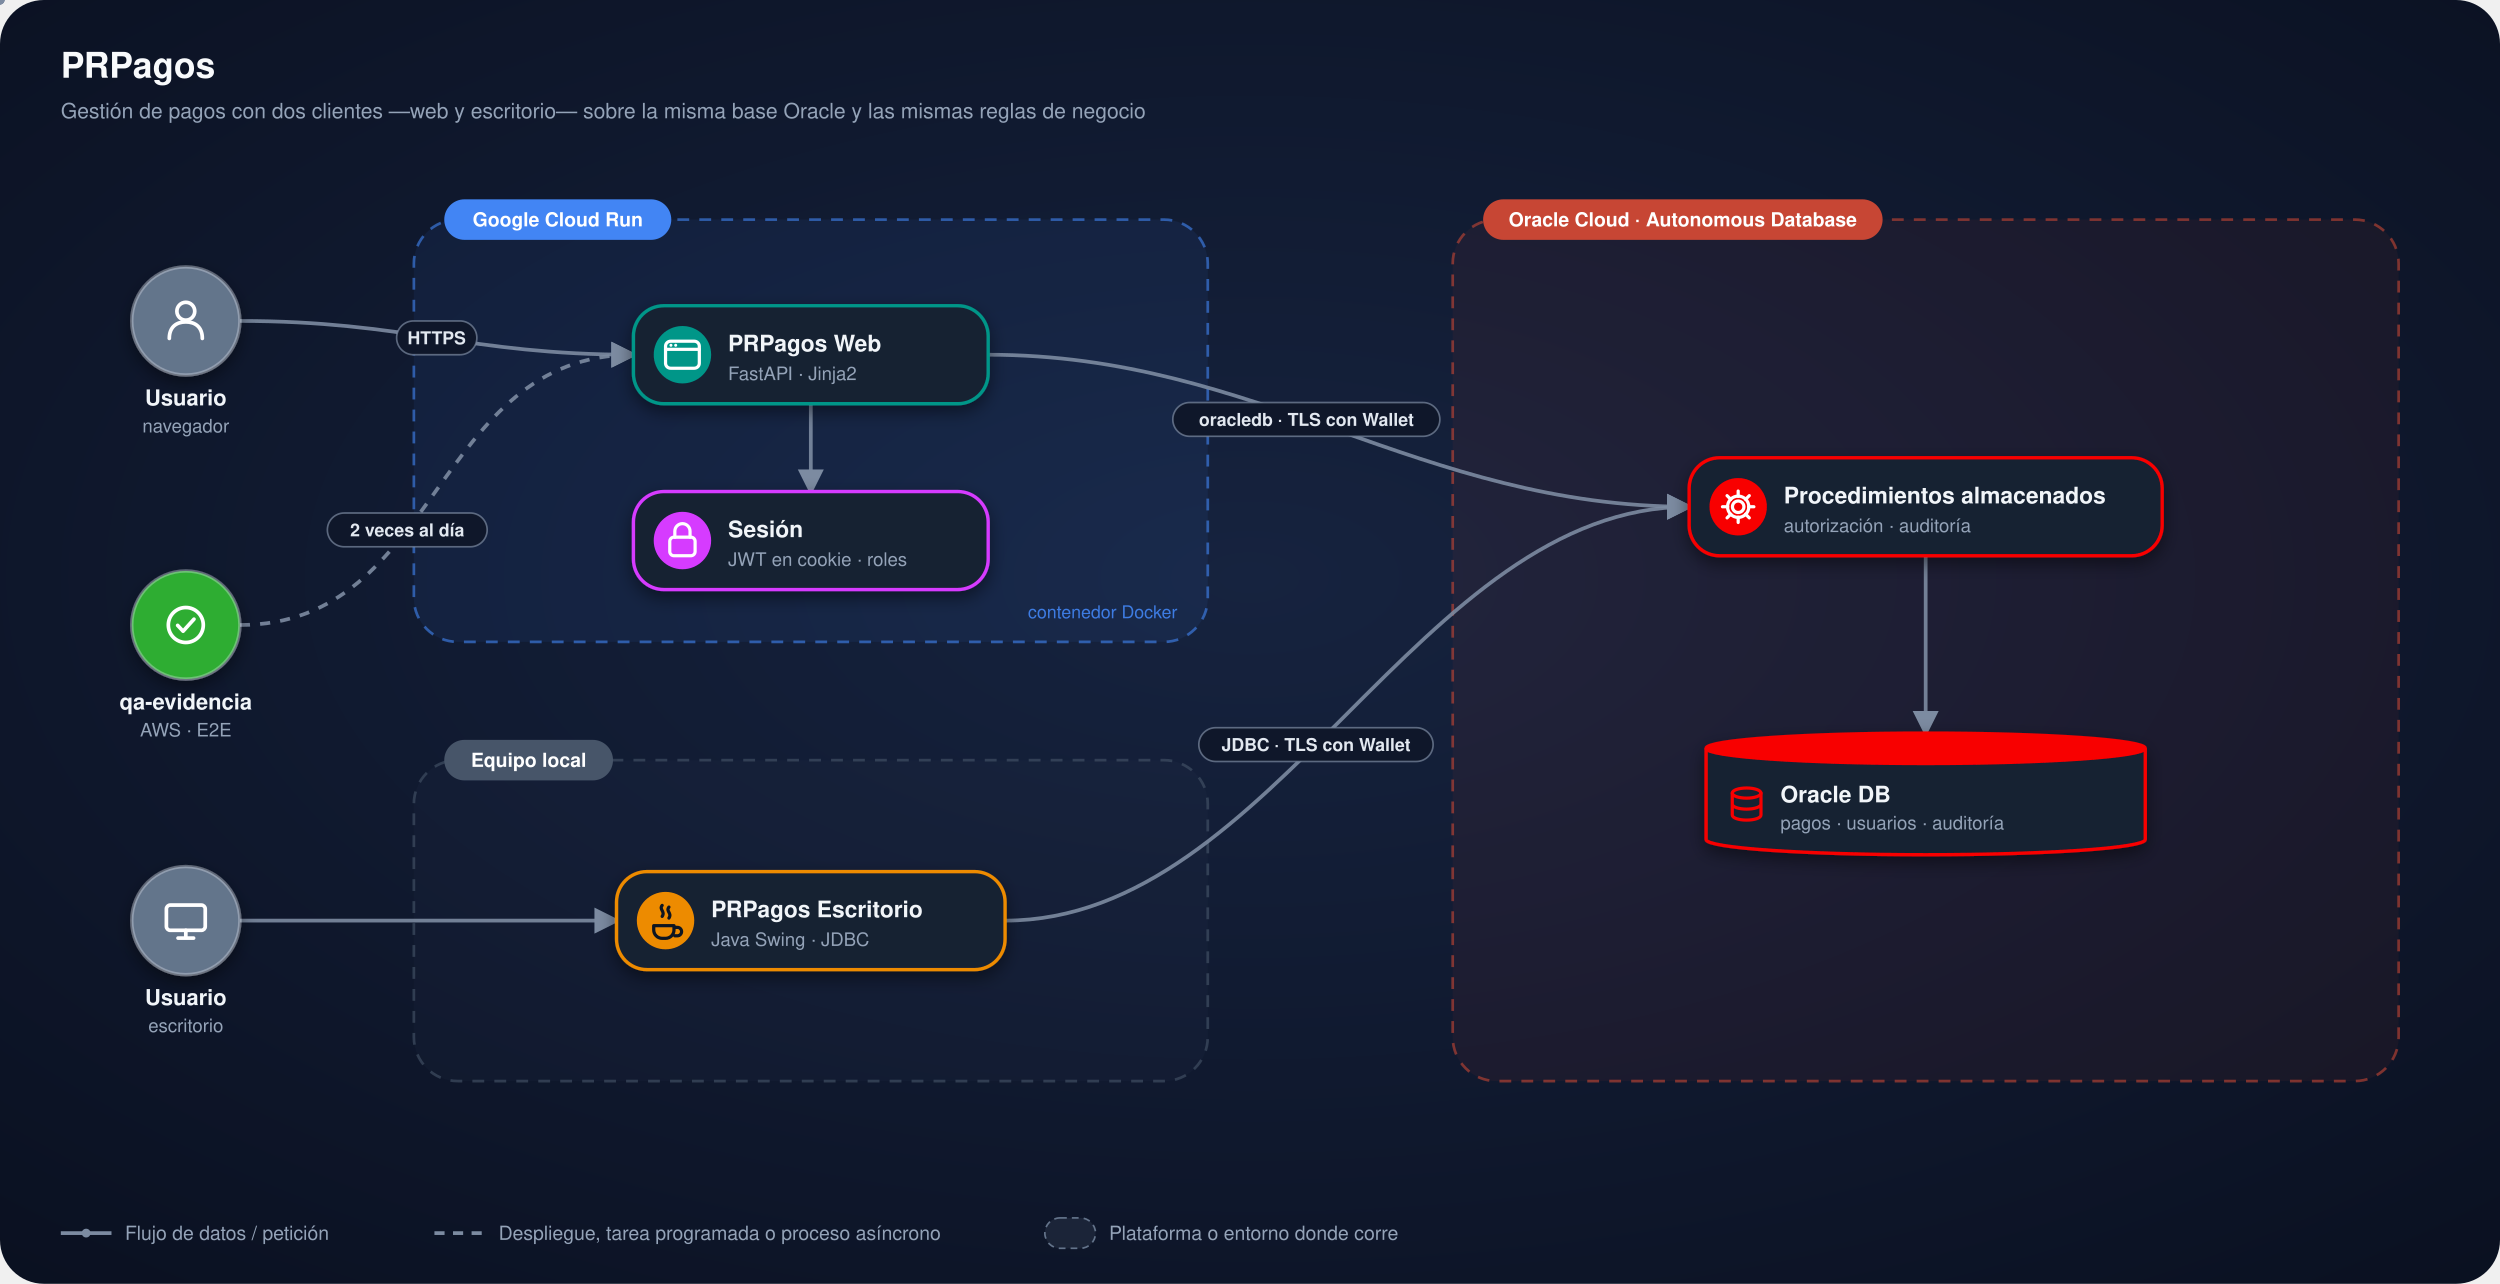
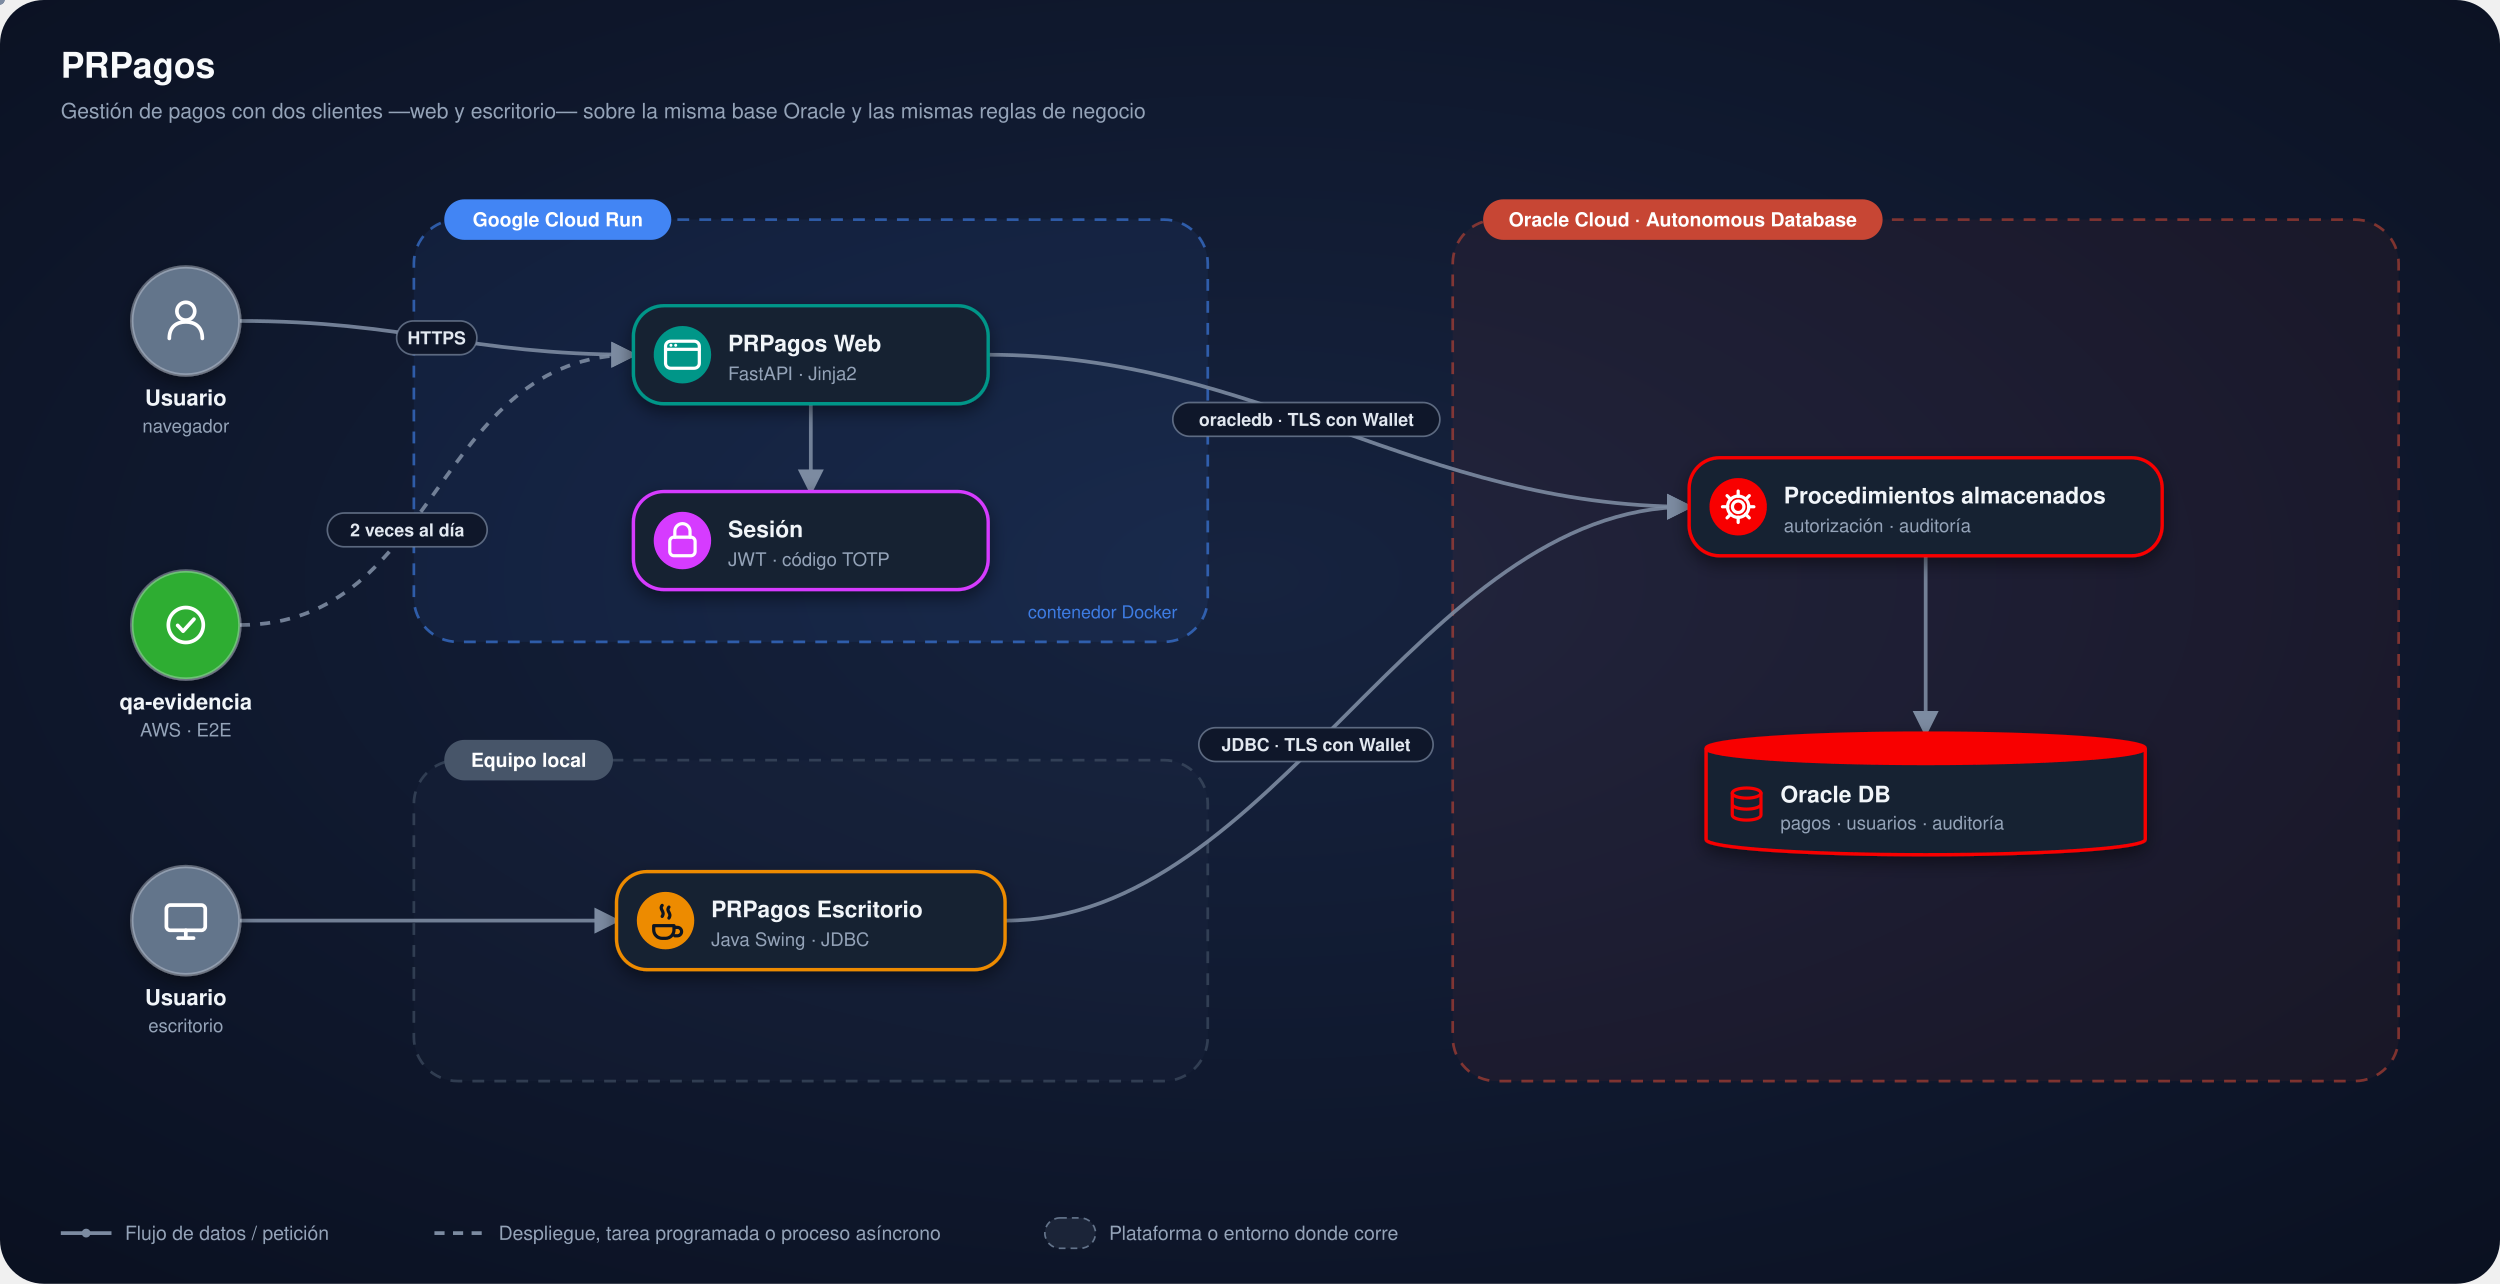
<svg xmlns="http://www.w3.org/2000/svg" viewBox="0 0 1480 760" width="1480" height="760" font-family="Segoe UI, -apple-system, BlinkMacSystemFont, Helvetica, Arial, sans-serif" role="img" aria-label="Arquitectura de PRPagos">
  <defs>
    <radialGradient id="bg" cx="50%" cy="45%" r="75%">
      <stop offset="0" stop-color="#16233F" />
      <stop offset="1" stop-color="#0A1020" />
    </radialGradient>
    <filter id="sh" x="-30%" y="-30%" width="160%" height="170%">
      <feDropShadow dx="0" dy="4" stdDeviation="5" flood-color="#000" flood-opacity=".45" />
    </filter>
    <marker id="a7C8BA1" viewBox="0 0 10 10" refX="8.5" refY="5" markerWidth="7" markerHeight="7" orient="auto-start-reverse">
      <path d="M0,0 L10,5 L0,10 z" fill="#7C8BA1" />
    </marker>
    <marker id="s7C8BA1" viewBox="0 0 10 10" refX="8.5" refY="5" markerWidth="7" markerHeight="7" orient="auto-start-reverse">
      <path d="M0,0 L10,5 L0,10 z" fill="#7C8BA1" />
    </marker>
  </defs>
  <rect width="1480" height="760" rx="26" fill="url(#bg)" />
  <text x="36" y="46" font-size="21" font-weight="800" fill="#F8FAFC">PRPagos</text>
  <text x="36" y="70" font-size="12.5" fill="#94A3B8">Gestión de pagos con dos clientes —web y escritorio— sobre la misma base Oracle y las mismas reglas de negocio</text>
  <rect x="245" y="130" width="470" height="250" rx="26" fill="#4285F4" fill-opacity=".07" stroke="#4285F4" stroke-opacity=".6" stroke-width="1.6" stroke-dasharray="7 6" />
  <rect x="263" y="118" width="134.4" height="24" rx="12" fill="#4285F4" />
  <text x="330.2" y="134" text-anchor="middle" font-size="11.5" font-weight="700" fill="#FFFFFF">Google Cloud Run</text>
  <text x="697" y="366" text-anchor="end" font-size="10.5" fill="#4285F4" fill-opacity=".9">contenedor Docker</text>
  <rect x="245" y="450" width="470" height="190" rx="26" fill="#475569" fill-opacity=".07" stroke="#475569" stroke-opacity=".6" stroke-width="1.6" stroke-dasharray="7 6" />
  <rect x="263" y="438" width="99.9" height="24" rx="12" fill="#475569" />
  <text x="313.0" y="454" text-anchor="middle" font-size="11.5" font-weight="700" fill="#FFFFFF">Equipo local</text>
  <rect x="860" y="130" width="560" height="510" rx="26" fill="#C74634" fill-opacity=".07" stroke="#C74634" stroke-opacity=".6" stroke-width="1.6" stroke-dasharray="7 6" />
  <rect x="878" y="118" width="236.5" height="24" rx="12" fill="#C74634" />
  <text x="996.2" y="134" text-anchor="middle" font-size="11.5" font-weight="700" fill="#FFFFFF">Oracle Cloud · Autonomous Database</text>
  <path d="M142.0,190.0 C240.2,190.0 276.8,210.0 375.0,210.0" fill="none" stroke="#7C8BA1" stroke-width="2.2" stroke-opacity=".9" marker-end="url(#a7C8BA1)" />
  <circle r="2.6" fill="#7C8BA1">
    <animateMotion dur="3.0s" repeatCount="indefinite" path="M142.0,190.0 C240.2,190.0 276.8,210.0 375.0,210.0" />
  </circle>
  <path d="M480.0,239.0 C480.0,264.0 480.0,266.0 480.0,291.0" fill="none" stroke="#7C8BA1" stroke-width="2.2" stroke-opacity=".9" marker-end="url(#a7C8BA1)" />
  <circle r="2.6" fill="#7C8BA1">
    <animateMotion dur="2.5s" repeatCount="indefinite" path="M480.0,239.0 C480.0,264.0 480.0,266.0 480.0,291.0" />
  </circle>
  <path d="M142.0,545.0 C235.7,545.0 271.3,545.0 365.0,545.0" fill="none" stroke="#7C8BA1" stroke-width="2.2" stroke-opacity=".9" marker-end="url(#a7C8BA1)" />
  <circle r="2.6" fill="#7C8BA1">
    <animateMotion dur="3.0s" repeatCount="indefinite" path="M142.0,545.0 C235.7,545.0 271.3,545.0 365.0,545.0" />
  </circle>
  <path d="M585.0,210.0 C745.0,210.0 840.0,300.0 1000.0,300.0" fill="none" stroke="#7C8BA1" stroke-width="2.2" stroke-opacity=".9" marker-end="url(#a7C8BA1)" />
  <circle r="2.6" fill="#7C8BA1">
    <animateMotion dur="3.5s" repeatCount="indefinite" path="M585.0,210.0 C745.0,210.0 840.0,300.0 1000.0,300.0" />
  </circle>
  <path d="M595.0,545.0 C755.0,545.0 840.0,300.0 1000.0,300.0" fill="none" stroke="#7C8BA1" stroke-width="2.2" stroke-opacity=".9" marker-end="url(#a7C8BA1)" />
  <circle r="2.6" fill="#7C8BA1">
    <animateMotion dur="3.6s" repeatCount="indefinite" path="M595.0,545.0 C755.0,545.0 840.0,300.0 1000.0,300.0" />
  </circle>
  <path d="M1140.0,329.0 C1140.0,369.0 1140.0,394.0 1140.0,434.0" fill="none" stroke="#7C8BA1" stroke-width="2.2" stroke-opacity=".9" marker-end="url(#a7C8BA1)" />
  <circle r="2.6" fill="#7C8BA1">
    <animateMotion dur="2.7s" repeatCount="indefinite" path="M1140.0,329.0 C1140.0,369.0 1140.0,394.0 1140.0,434.0" />
  </circle>
  <path d="M142.0,370.0 C260.7,370.0 256.3,210.0 375.0,210.0" fill="none" stroke="#7C8BA1" stroke-width="2.2" stroke-opacity=".9" stroke-dasharray="6 6" marker-end="url(#a7C8BA1)" />
  <g filter="url(#sh)">
    <circle cx="110" cy="190" r="32" fill="#64748B" stroke="#E2E8F0" stroke-opacity=".35" stroke-width="2" />
    <g transform="translate(110,190) scale(1.15)">
      <circle cx="0" cy="-5" r="4.6" fill="none" stroke="#FFFFFF" stroke-width="1.9" stroke-linecap="round" stroke-linejoin="round" />
      <path d="M-8.5,9 c0,-6 3.8,-8.5 8.5,-8.5 s8.5,2.5 8.5,8.5" fill="none" stroke="#FFFFFF" stroke-width="1.9" stroke-linecap="round" stroke-linejoin="round" />
    </g>
  </g>
  <text x="110" y="240" text-anchor="middle" font-size="13" font-weight="700" fill="#F1F5F9">Usuario</text>
  <text x="110" y="256" text-anchor="middle" font-size="11" fill="#94A3B8">navegador</text>
  <g filter="url(#sh)">
    <circle cx="110" cy="545" r="32" fill="#64748B" stroke="#E2E8F0" stroke-opacity=".35" stroke-width="2" />
    <g transform="translate(110,545) scale(1.15)">
      <rect x="-10" y="-8" width="20" height="13" rx="2" fill="none" stroke="#FFFFFF" stroke-width="1.9" stroke-linecap="round" stroke-linejoin="round" />
      <path d="M-4,9 h8 M0,5 v4" fill="none" stroke="#FFFFFF" stroke-width="1.9" stroke-linecap="round" stroke-linejoin="round" />
    </g>
  </g>
  <text x="110" y="595" text-anchor="middle" font-size="13" font-weight="700" fill="#F1F5F9">Usuario</text>
  <text x="110" y="611" text-anchor="middle" font-size="11" fill="#94A3B8">escritorio</text>
  <g filter="url(#sh)">
    <rect x="375.0" y="181.0" width="210.0" height="58" rx="18" fill="#162033" stroke="#009688" stroke-width="2" />
    <circle cx="404.0" cy="210" r="17" fill="#009688" />
    <g transform="translate(404.0,210)">
      <rect x="-10" y="-8" width="20" height="16" rx="3" fill="none" stroke="#FFFFFF" stroke-width="1.9" stroke-linecap="round" stroke-linejoin="round" />
      <path d="M-10,-3.2 h20" fill="none" stroke="#FFFFFF" stroke-width="1.9" stroke-linecap="round" stroke-linejoin="round" />
      <circle cx="-6.8" cy="-5.6" r=".9" fill="#FFFFFF" />
      <circle cx="-4" cy="-5.6" r=".9" fill="#FFFFFF" />
    </g>
  </g>
  <text x="431.0" y="208" font-size="13.5" font-weight="700" fill="#F1F5F9">PRPagos Web</text>
  <text x="431.0" y="225" font-size="11" fill="#94A3B8">FastAPI · Jinja2</text>
  <g filter="url(#sh)">
    <rect x="375.0" y="291.0" width="210.0" height="58" rx="18" fill="#162033" stroke="#D63AFF" stroke-width="2" />
    <circle cx="404.0" cy="320" r="17" fill="#D63AFF" />
    <g transform="translate(404.0,320)">
      <rect x="-7.5" y="-2" width="15" height="11" rx="2.5" fill="none" stroke="#FFFFFF" stroke-width="1.9" stroke-linecap="round" stroke-linejoin="round" />
      <path d="M-4.5,-2 v-3.5 a4.5,4.5 0 0 1 9,0 v3.5" fill="none" stroke="#FFFFFF" stroke-width="1.9" stroke-linecap="round" stroke-linejoin="round" />
    </g>
  </g>
  <text x="431.0" y="318" font-size="13.5" font-weight="700" fill="#F1F5F9">Sesión</text>
-   <text x="431.0" y="335" font-size="11" fill="#94A3B8">JWT en cookie · roles</text>
+   <text x="431.0" y="335" font-size="11" fill="#94A3B8">JWT · código TOTP</text>
  <g filter="url(#sh)">
    <rect x="365.0" y="516.0" width="230.0" height="58" rx="18" fill="#162033" stroke="#ED8B00" stroke-width="2" />
    <circle cx="394.0" cy="545" r="17" fill="#ED8B00" />
    <g transform="translate(394.0,545)">
      <path d="M-7,3 h12 v2.5 a5,5 0 0 1 -5,5 h-2 a5,5 0 0 1 -5,-5 z M5,4 h2 a2.5,2.5 0 0 1 0,5 h-1.5 M-2,-9 c-2,2.5 2,3.5 0,6.5 M2,-8 c-2,2.5 2,3.5 0,6.5" fill="none" stroke="#0B1220" stroke-width="1.9" stroke-linecap="round" stroke-linejoin="round" />
    </g>
  </g>
  <text x="421.0" y="543" font-size="13.5" font-weight="700" fill="#F1F5F9">PRPagos Escritorio</text>
  <text x="421.0" y="560" font-size="11" fill="#94A3B8">Java Swing · JDBC</text>
  <g filter="url(#sh)">
    <rect x="1000.0" y="271.0" width="280.0" height="58" rx="18" fill="#162033" stroke="#F80000" stroke-width="2" />
    <circle cx="1029.0" cy="300" r="17" fill="#F80000" />
    <g transform="translate(1029.0,300)">
      <circle r="3.4" fill="none" stroke="#FFFFFF" stroke-width="1.9" stroke-linecap="round" stroke-linejoin="round" />
      <path d="M6.20,0.00 L9.30,0.00" fill="none" stroke="#FFFFFF" stroke-width="1.9" stroke-linecap="round" stroke-linejoin="round" />
      <path d="M4.38,4.38 L6.58,6.58" fill="none" stroke="#FFFFFF" stroke-width="1.9" stroke-linecap="round" stroke-linejoin="round" />
      <path d="M0.00,6.20 L0.00,9.30" fill="none" stroke="#FFFFFF" stroke-width="1.9" stroke-linecap="round" stroke-linejoin="round" />
      <path d="M-4.38,4.38 L-6.58,6.58" fill="none" stroke="#FFFFFF" stroke-width="1.9" stroke-linecap="round" stroke-linejoin="round" />
      <path d="M-6.20,0.00 L-9.30,0.00" fill="none" stroke="#FFFFFF" stroke-width="1.9" stroke-linecap="round" stroke-linejoin="round" />
      <path d="M-4.38,-4.38 L-6.58,-6.58" fill="none" stroke="#FFFFFF" stroke-width="1.9" stroke-linecap="round" stroke-linejoin="round" />
      <path d="M-0.00,-6.20 L-0.00,-9.30" fill="none" stroke="#FFFFFF" stroke-width="1.9" stroke-linecap="round" stroke-linejoin="round" />
      <path d="M4.38,-4.38 L6.58,-6.58" fill="none" stroke="#FFFFFF" stroke-width="1.9" stroke-linecap="round" stroke-linejoin="round" />
      <circle r="6.3" fill="none" stroke="#FFFFFF" stroke-width="1.9" stroke-linecap="round" stroke-linejoin="round" />
    </g>
  </g>
  <text x="1056.0" y="298" font-size="13.5" font-weight="700" fill="#F1F5F9">Procedimientos almacenados</text>
  <text x="1056.0" y="315" font-size="11" fill="#94A3B8">autorización · auditoría</text>
  <g filter="url(#sh)">
    <path d="M1010.0,443.0 v54 a130.0,9 0 0 0 260,0 v-54" fill="#162033" stroke="#F80000" stroke-width="2" />
    <ellipse cx="1140" cy="443.0" rx="130.0" ry="9" fill="#F80000" stroke="#F80000" stroke-width="2" />
  </g>
  <g transform="translate(1034.0,476)">
    <ellipse cx="0" cy="-6.5" rx="8.5" ry="3" fill="none" stroke="#F80000" stroke-width="1.9" stroke-linecap="round" stroke-linejoin="round" />
    <path d="M-8.5,-6.5 v13 c0,1.7 3.8,3 8.5,3 s8.5,-1.3 8.5,-3 v-13 M-8.5,0 c0,1.7 3.8,3 8.5,3 s8.5,-1.3 8.5,-3" fill="none" stroke="#F80000" stroke-width="1.9" stroke-linecap="round" stroke-linejoin="round" />
  </g>
  <text x="1054.0" y="475" font-size="13.5" font-weight="700" fill="#F1F5F9">Oracle DB</text>
  <text x="1054.0" y="491" font-size="11" fill="#94A3B8">pagos · usuarios · auditoría</text>
  <g filter="url(#sh)">
    <circle cx="110" cy="370" r="32" fill="#2EAD33" stroke="#E2E8F0" stroke-opacity=".35" stroke-width="2" />
    <g transform="translate(110,370) scale(1.15)">
      <circle r="9" fill="none" stroke="#FFFFFF" stroke-width="1.9" stroke-linecap="round" stroke-linejoin="round" />
      <path d="M-4.2,0.2 l2.8,3 l5.6,-6.2" fill="none" stroke="#FFFFFF" stroke-width="1.9" stroke-linecap="round" stroke-linejoin="round" />
    </g>
  </g>
  <text x="110" y="420" text-anchor="middle" font-size="13" font-weight="700" fill="#F1F5F9">qa-evidencia</text>
  <text x="110" y="436" text-anchor="middle" font-size="11" fill="#94A3B8">AWS · E2E</text>
  <rect x="234.8" y="190.0" width="47.5" height="20" rx="10" fill="#0F172A" stroke="#7C8BA1" stroke-opacity=".7" />
  <text x="258.5" y="203.8" text-anchor="middle" font-size="10.5" font-weight="600" fill="#E2E8F0">HTTPS</text>
  <rect x="694.3" y="238.3" width="158.1" height="20" rx="10" fill="#0F172A" stroke="#7C8BA1" stroke-opacity=".7" />
  <text x="773.4" y="252.1" text-anchor="middle" font-size="10.5" font-weight="600" fill="#E2E8F0">oracledb · TLS con Wallet</text>
  <rect x="709.7" y="430.8" width="138.7" height="20" rx="10" fill="#0F172A" stroke="#7C8BA1" stroke-opacity=".7" />
  <text x="779.1" y="444.6" text-anchor="middle" font-size="10.5" font-weight="600" fill="#E2E8F0">JDBC · TLS con Wallet</text>
  <rect x="193.8" y="303.7" width="94.6" height="20" rx="10" fill="#0F172A" stroke="#7C8BA1" stroke-opacity=".7" />
  <text x="241.1" y="317.5" text-anchor="middle" font-size="10.5" font-weight="600" fill="#E2E8F0">2 veces al día</text>
  <path d="M36,730 h30" stroke="#7C8BA1" stroke-width="2.2" />
  <circle cx="51" cy="730" r="2.6" fill="#7C8BA1" />
  <text x="74" y="734" font-size="11.5" fill="#94A3B8">Flujo de datos / petición</text>
  <path d="M257.18,730 h30" stroke="#7C8BA1" stroke-width="2.2" stroke-dasharray="6 5" />
  <text x="295.18" y="734" font-size="11.5" fill="#94A3B8">Despliegue, tarea programada o proceso asíncrono</text>
  <rect x="618.545" y="721" width="30" height="18" rx="9" fill="#64748B" fill-opacity=".15" stroke="#64748B" stroke-dasharray="4 3" />
  <text x="656.545" y="734" font-size="11.5" fill="#94A3B8">Plataforma o entorno donde corre</text>
</svg>
